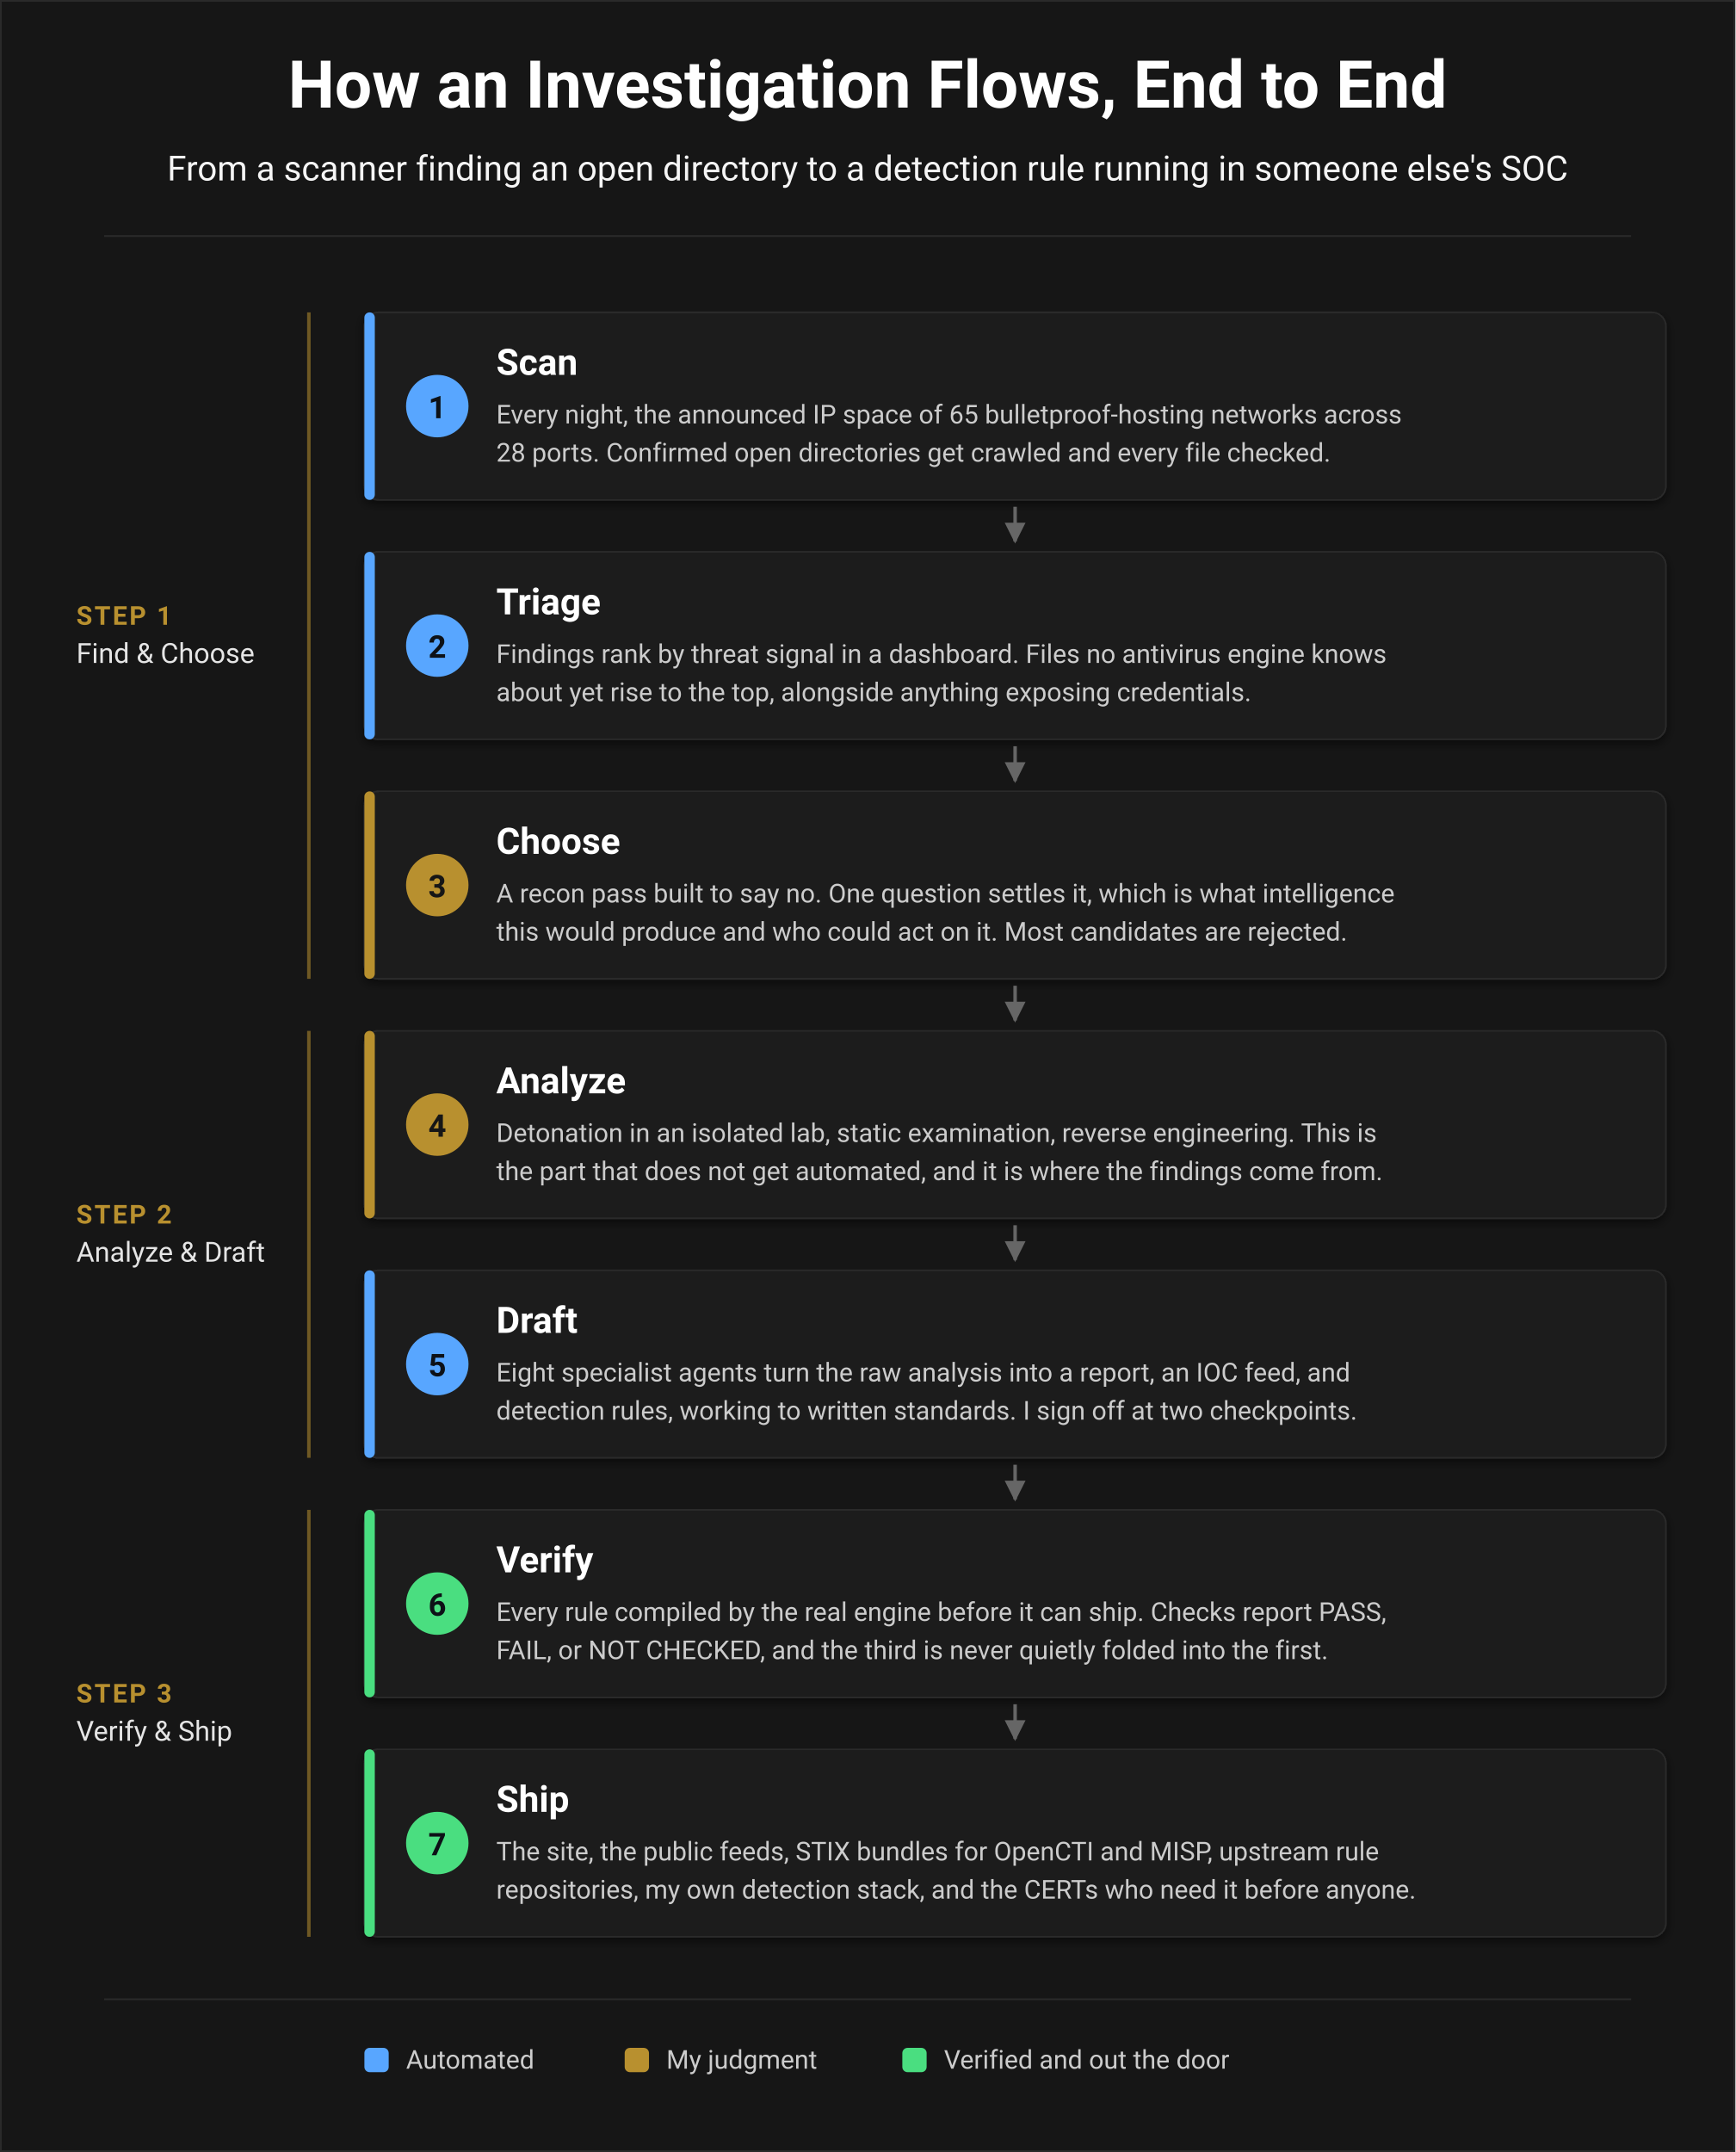
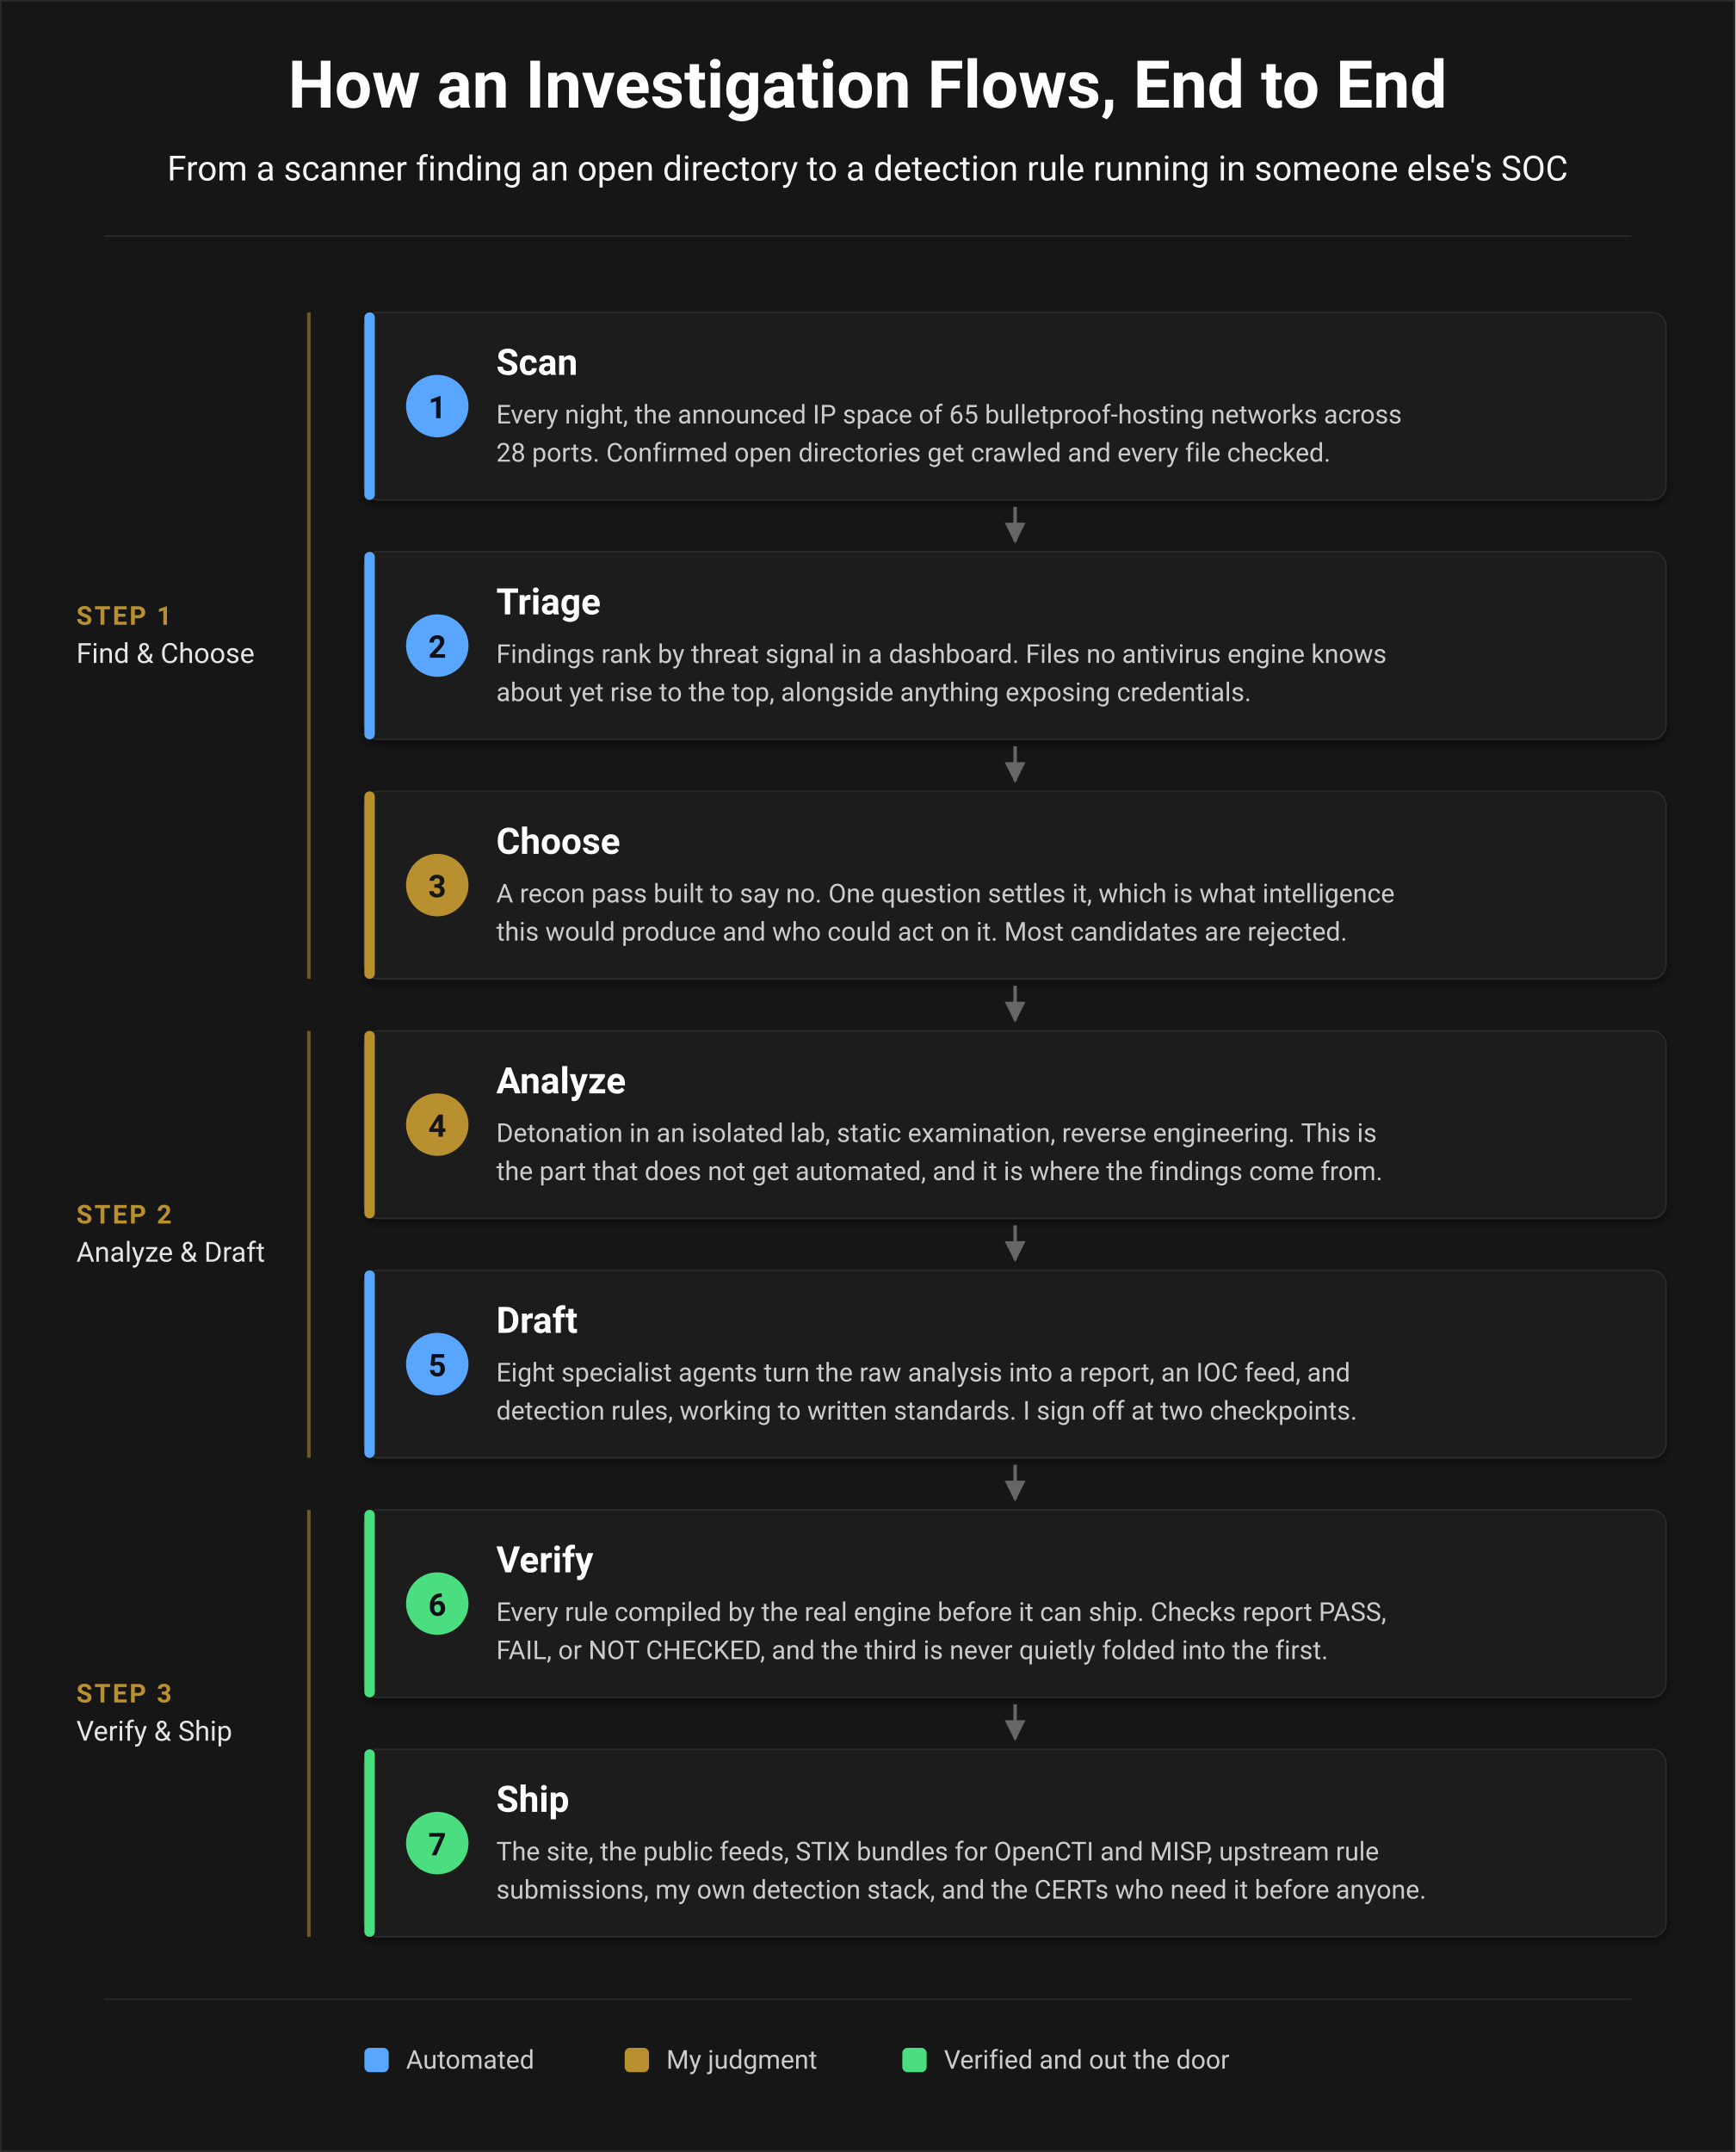
<svg xmlns="http://www.w3.org/2000/svg" viewBox="0 0 1000 1240" font-family="-apple-system, BlinkMacSystemFont, 'Segoe UI', Roboto, 'Helvetica Neue', Arial, sans-serif">
  <defs>
    <marker id="flowarrow" viewBox="0 0 10 10" refX="9" refY="5" markerWidth="6" markerHeight="6" orient="auto">
      <path d="M 0 0 L 10 5 L 0 10 z" fill="#666666" />
    </marker>
    <filter id="flowShadow" x="-2%" y="-2%" width="104%" height="108%">
      <feDropShadow dx="0" dy="2" stdDeviation="3" flood-color="#000" flood-opacity="0.55" />
    </filter>
  </defs>
  <rect width="1000" height="1240" fill="#161616" />
  <rect x="0.5" y="0.5" width="999" height="1239" fill="none" stroke="#2a2a2a" stroke-width="1" />
  <text x="500" y="62" text-anchor="middle" font-size="38" font-weight="700" fill="#ffffff">How an Investigation Flows, End to End</text>
  <text x="500" y="104" text-anchor="middle" font-size="20" fill="#f5f5f5">From a scanner finding an open directory to a detection rule running in someone else's SOC</text>
  <line x1="60" y1="136" x2="940" y2="136" stroke="#2a2a2a" stroke-width="1" />
  <line x1="178" y1="180" x2="178" y2="564" stroke="#b8902f" stroke-width="2" opacity="0.55" />
  <text x="44" y="360" font-size="15" font-weight="700" fill="#b8902f" letter-spacing="1.2">STEP 1</text>
  <text x="44" y="382" font-size="16" fill="#e5e5e5">Find &amp; Choose</text>
  <line x1="178" y1="594" x2="178" y2="840" stroke="#b8902f" stroke-width="2" opacity="0.55" />
  <text x="44" y="705" font-size="15" font-weight="700" fill="#b8902f" letter-spacing="1.2">STEP 2</text>
  <text x="44" y="727" font-size="16" fill="#e5e5e5">Analyze &amp; Draft</text>
  <line x1="178" y1="870" x2="178" y2="1116" stroke="#b8902f" stroke-width="2" opacity="0.55" />
  <text x="44" y="981" font-size="15" font-weight="700" fill="#b8902f" letter-spacing="1.2">STEP 3</text>
  <text x="44" y="1003" font-size="16" fill="#e5e5e5">Verify &amp; Ship</text>
  <g filter="url(#flowShadow)">
    <rect x="210" y="180" width="750" height="108" rx="8" fill="#1a1a1a" stroke="#2a2a2a" stroke-width="1" />
    <rect x="210" y="180" width="6" height="108" rx="3" fill="#58a6ff" />
  </g>
  <circle cx="252" cy="234" r="18" fill="#58a6ff" />
  <text x="252" y="241" text-anchor="middle" font-size="18" font-weight="700" fill="#0d1117">1</text>
  <text x="286" y="216" font-size="21" font-weight="700" fill="#ffffff">Scan</text>
  <text x="286" y="244" font-size="15" fill="#cccccc">Every night, the announced IP space of 65 bulletproof-hosting networks across</text>
  <text x="286" y="266" font-size="15" fill="#cccccc">28 ports. Confirmed open directories get crawled and every file checked.</text>
  <line x1="585" y1="292" x2="585" y2="312" stroke="#666666" stroke-width="2" marker-end="url(#flowarrow)" />
  <g filter="url(#flowShadow)">
    <rect x="210" y="318" width="750" height="108" rx="8" fill="#1a1a1a" stroke="#2a2a2a" stroke-width="1" />
    <rect x="210" y="318" width="6" height="108" rx="3" fill="#58a6ff" />
  </g>
  <circle cx="252" cy="372" r="18" fill="#58a6ff" />
  <text x="252" y="379" text-anchor="middle" font-size="18" font-weight="700" fill="#0d1117">2</text>
  <text x="286" y="354" font-size="21" font-weight="700" fill="#ffffff">Triage</text>
  <text x="286" y="382" font-size="15" fill="#cccccc">Findings rank by threat signal in a dashboard. Files no antivirus engine knows</text>
  <text x="286" y="404" font-size="15" fill="#cccccc">about yet rise to the top, alongside anything exposing credentials.</text>
  <line x1="585" y1="430" x2="585" y2="450" stroke="#666666" stroke-width="2" marker-end="url(#flowarrow)" />
  <g filter="url(#flowShadow)">
    <rect x="210" y="456" width="750" height="108" rx="8" fill="#1a1a1a" stroke="#2a2a2a" stroke-width="1" />
    <rect x="210" y="456" width="6" height="108" rx="3" fill="#b8902f" />
  </g>
  <circle cx="252" cy="510" r="18" fill="#b8902f" />
  <text x="252" y="517" text-anchor="middle" font-size="18" font-weight="700" fill="#161616">3</text>
  <text x="286" y="492" font-size="21" font-weight="700" fill="#ffffff">Choose</text>
  <text x="286" y="520" font-size="15" fill="#cccccc">A recon pass built to say no. One question settles it, which is what intelligence</text>
  <text x="286" y="542" font-size="15" fill="#cccccc">this would produce and who could act on it. Most candidates are rejected.</text>
  <line x1="585" y1="568" x2="585" y2="588" stroke="#666666" stroke-width="2" marker-end="url(#flowarrow)" />
  <g filter="url(#flowShadow)">
    <rect x="210" y="594" width="750" height="108" rx="8" fill="#1a1a1a" stroke="#2a2a2a" stroke-width="1" />
    <rect x="210" y="594" width="6" height="108" rx="3" fill="#b8902f" />
  </g>
  <circle cx="252" cy="648" r="18" fill="#b8902f" />
  <text x="252" y="655" text-anchor="middle" font-size="18" font-weight="700" fill="#161616">4</text>
  <text x="286" y="630" font-size="21" font-weight="700" fill="#ffffff">Analyze</text>
  <text x="286" y="658" font-size="15" fill="#cccccc">Detonation in an isolated lab, static examination, reverse engineering. This is</text>
  <text x="286" y="680" font-size="15" fill="#cccccc">the part that does not get automated, and it is where the findings come from.</text>
  <line x1="585" y1="706" x2="585" y2="726" stroke="#666666" stroke-width="2" marker-end="url(#flowarrow)" />
  <g filter="url(#flowShadow)">
    <rect x="210" y="732" width="750" height="108" rx="8" fill="#1a1a1a" stroke="#2a2a2a" stroke-width="1" />
    <rect x="210" y="732" width="6" height="108" rx="3" fill="#58a6ff" />
  </g>
  <circle cx="252" cy="786" r="18" fill="#58a6ff" />
  <text x="252" y="793" text-anchor="middle" font-size="18" font-weight="700" fill="#0d1117">5</text>
  <text x="286" y="768" font-size="21" font-weight="700" fill="#ffffff">Draft</text>
  <text x="286" y="796" font-size="15" fill="#cccccc">Eight specialist agents turn the raw analysis into a report, an IOC feed, and</text>
  <text x="286" y="818" font-size="15" fill="#cccccc">detection rules, working to written standards. I sign off at two checkpoints.</text>
  <line x1="585" y1="844" x2="585" y2="864" stroke="#666666" stroke-width="2" marker-end="url(#flowarrow)" />
  <g filter="url(#flowShadow)">
    <rect x="210" y="870" width="750" height="108" rx="8" fill="#1a1a1a" stroke="#2a2a2a" stroke-width="1" />
    <rect x="210" y="870" width="6" height="108" rx="3" fill="#4ade80" />
  </g>
  <circle cx="252" cy="924" r="18" fill="#4ade80" />
  <text x="252" y="931" text-anchor="middle" font-size="18" font-weight="700" fill="#0d1117">6</text>
  <text x="286" y="906" font-size="21" font-weight="700" fill="#ffffff">Verify</text>
  <text x="286" y="934" font-size="15" fill="#cccccc">Every rule compiled by the real engine before it can ship. Checks report PASS,</text>
  <text x="286" y="956" font-size="15" fill="#cccccc">FAIL, or NOT CHECKED, and the third is never quietly folded into the first.</text>
  <line x1="585" y1="982" x2="585" y2="1002" stroke="#666666" stroke-width="2" marker-end="url(#flowarrow)" />
  <g filter="url(#flowShadow)">
    <rect x="210" y="1008" width="750" height="108" rx="8" fill="#1a1a1a" stroke="#2a2a2a" stroke-width="1" />
    <rect x="210" y="1008" width="6" height="108" rx="3" fill="#4ade80" />
  </g>
  <circle cx="252" cy="1062" r="18" fill="#4ade80" />
  <text x="252" y="1069" text-anchor="middle" font-size="18" font-weight="700" fill="#0d1117">7</text>
  <text x="286" y="1044" font-size="21" font-weight="700" fill="#ffffff">Ship</text>
  <text x="286" y="1072" font-size="15" fill="#cccccc">The site, the public feeds, STIX bundles for OpenCTI and MISP, upstream rule</text>
-   <text x="286" y="1094" font-size="15" fill="#cccccc">repositories, my own detection stack, and the CERTs who need it before anyone.</text>
+   <text x="286" y="1094" font-size="15" fill="#cccccc">submissions, my own detection stack, and the CERTs who need it before anyone.</text>
  <line x1="60" y1="1152" x2="940" y2="1152" stroke="#2a2a2a" stroke-width="1" />
  <rect x="210" y="1180" width="14" height="14" rx="3" fill="#58a6ff" />
  <text x="234" y="1192" font-size="15" fill="#cccccc">Automated</text>
  <rect x="360" y="1180" width="14" height="14" rx="3" fill="#b8902f" />
  <text x="384" y="1192" font-size="15" fill="#cccccc">My judgment</text>
  <rect x="520" y="1180" width="14" height="14" rx="3" fill="#4ade80" />
  <text x="544" y="1192" font-size="15" fill="#cccccc">Verified and out the door</text>
</svg>
